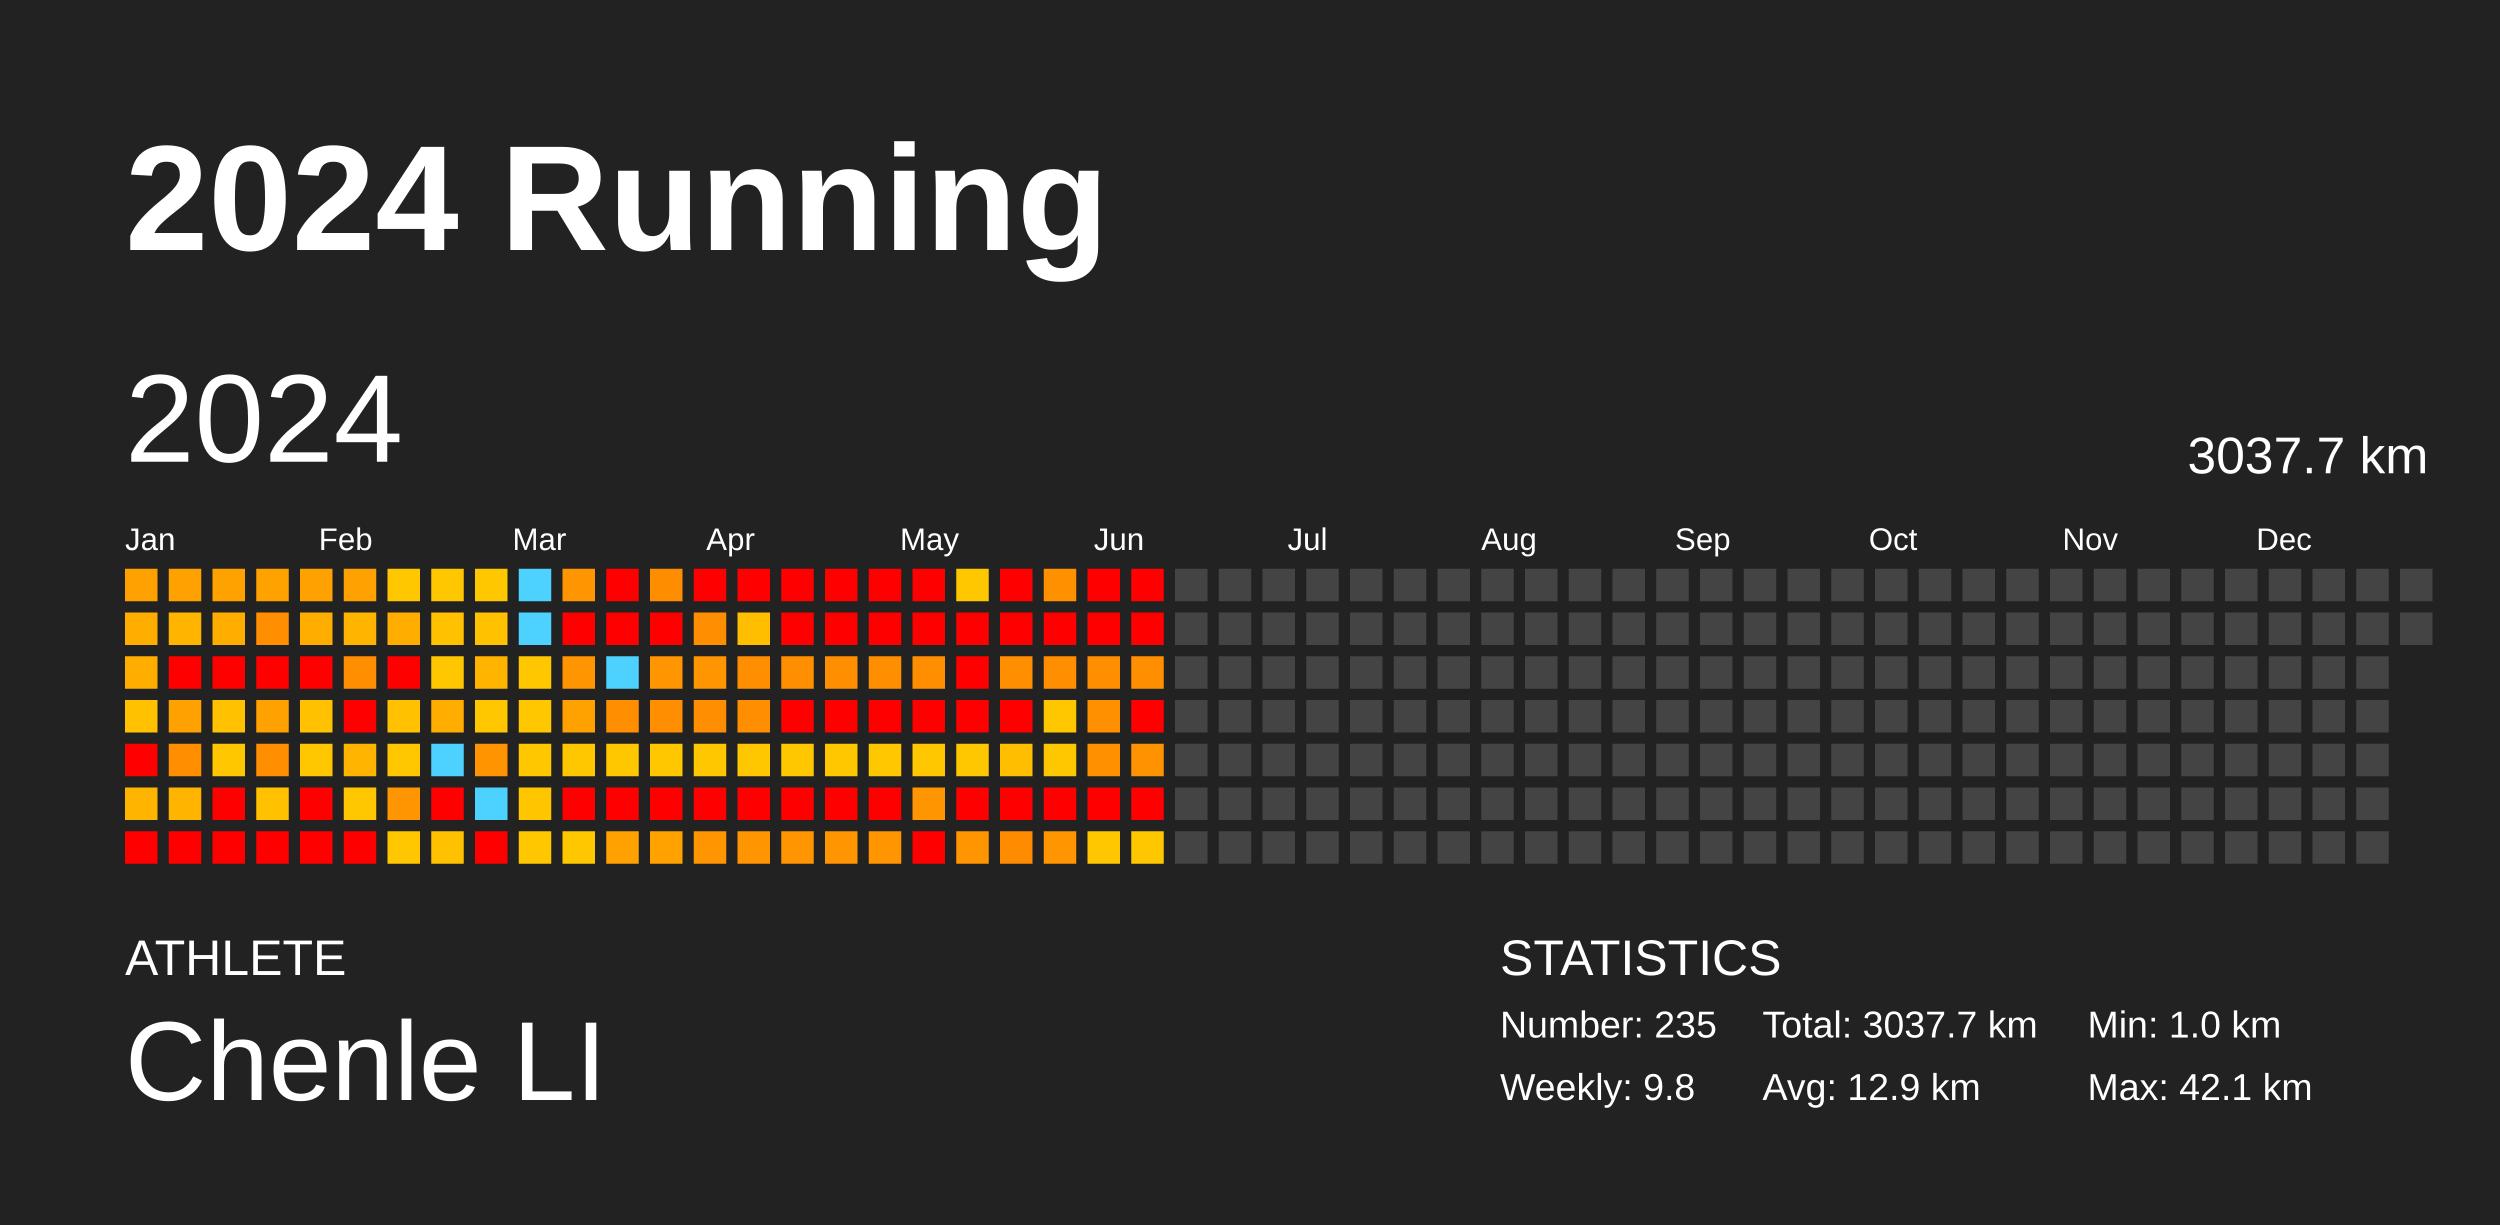
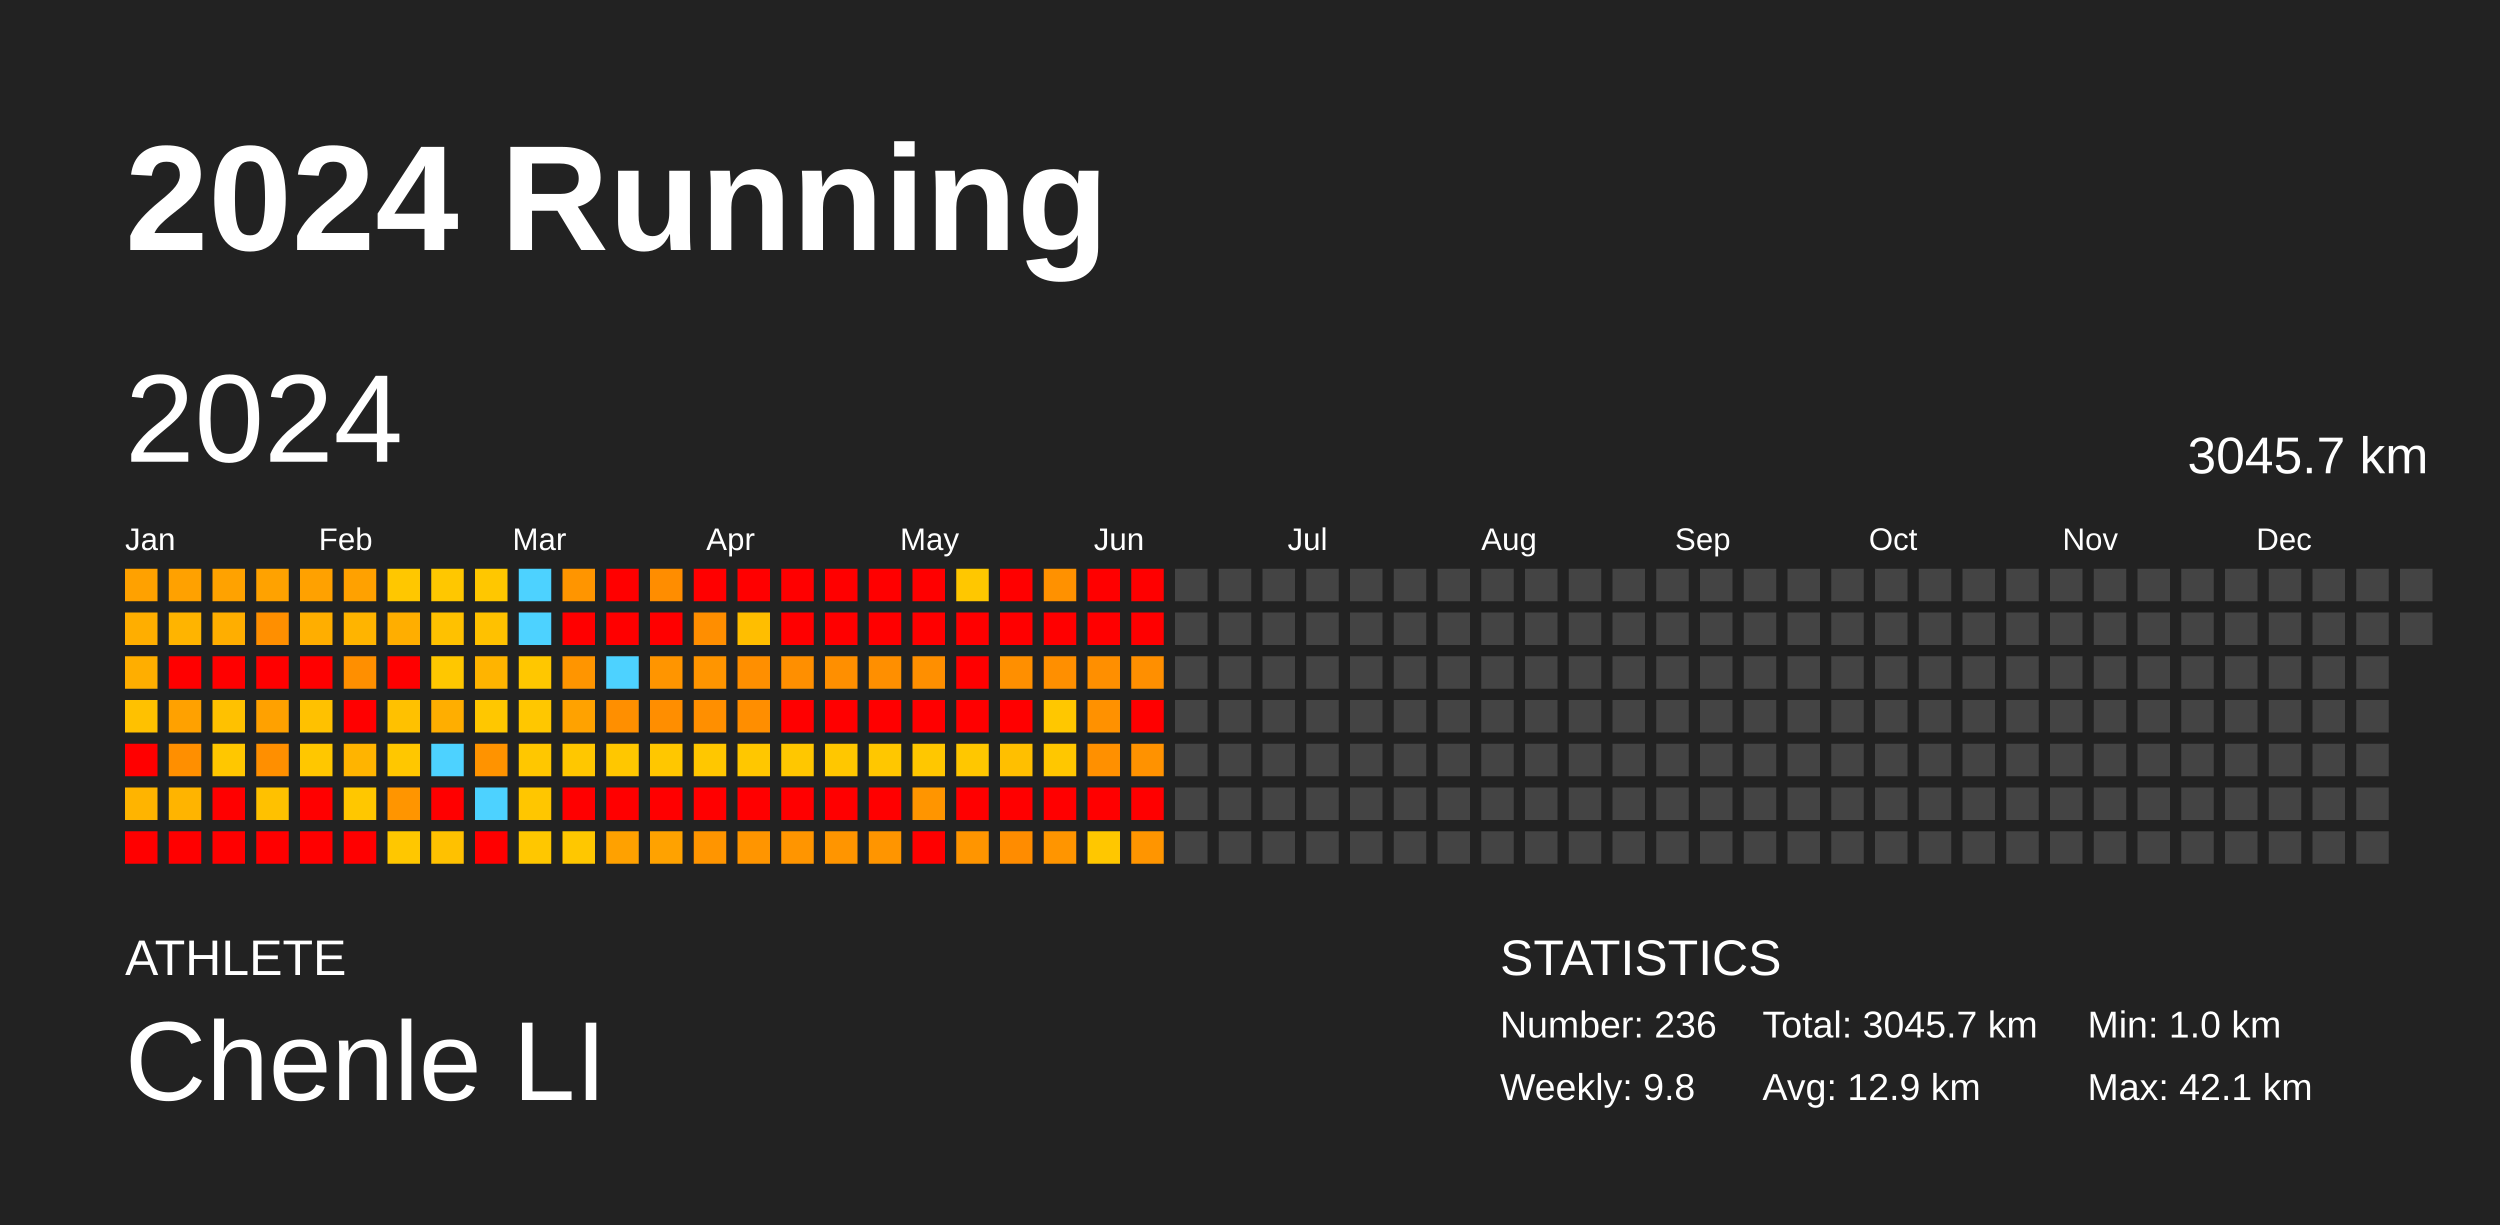
<svg xmlns="http://www.w3.org/2000/svg" baseProfile="full" height="98mm" version="1.1" viewBox="0,0,200,98" width="200mm">
  <defs />
  <rect fill="#222222" height="98" width="200" x="0" y="0" />
  <text fill="#FFFFFF" style="font-size:12px; font-family:Arial; font-weight:bold;" x="10" y="20">2024 Running</text>
  <text fill="#FFFFFF" style="font-size:4px; font-family:Arial" x="10" y="78">ATHLETE</text>
  <text fill="#FFFFFF" style="font-size:9px; font-family:Arial" x="10" y="88">Chenle LI</text>
  <text fill="#FFFFFF" style="font-size:4px; font-family:Arial" x="120" y="78">STATISTICS</text>
-   <text fill="#FFFFFF" style="font-size:3px; font-family:Arial" x="120" y="83">Number: 235</text>
+   <text fill="#FFFFFF" style="font-size:3px; font-family:Arial" x="120" y="83">Number: 236</text>
  <text fill="#FFFFFF" style="font-size:3px; font-family:Arial" x="120" y="88">Weekly: 9.8</text>
-   <text fill="#FFFFFF" style="font-size:3px; font-family:Arial" x="141" y="83">Total: 3037.7 km</text>
+   <text fill="#FFFFFF" style="font-size:3px; font-family:Arial" x="141" y="83">Total: 3045.7 km</text>
  <text fill="#FFFFFF" style="font-size:3px; font-family:Arial" x="141" y="88">Avg: 12.9 km</text>
  <text fill="#FFFFFF" style="font-size:3px; font-family:Arial" x="167" y="83">Min: 1.0 km</text>
  <text fill="#FFFFFF" style="font-size:3px; font-family:Arial" x="167" y="88">Max: 42.1 km</text>
  <text dominant-baseline="hanging" fill="#FFFFFF" style="font-size:10.0px; font-family:Arial;" x="10" y="30">2024</text>
-   <text dominant-baseline="hanging" fill="#FFFFFF" style="font-size:4.125px; font-family:Arial;" x="175" y="35">3037.7 km</text>
+   <text dominant-baseline="hanging" fill="#FFFFFF" style="font-size:4.125px; font-family:Arial;" x="175" y="35">3045.7 km</text>
  <text fill="#FFFFFF" style="font-size:2.5px; font-family:Arial" x="10.0" y="44">Jan</text>
  <text fill="#FFFFFF" style="font-size:2.5px; font-family:Arial" x="25.5" y="44">Feb</text>
  <text fill="#FFFFFF" style="font-size:2.5px; font-family:Arial" x="41.0" y="44">Mar</text>
  <text fill="#FFFFFF" style="font-size:2.5px; font-family:Arial" x="56.5" y="44">Apr</text>
  <text fill="#FFFFFF" style="font-size:2.5px; font-family:Arial" x="72.0" y="44">May</text>
  <text fill="#FFFFFF" style="font-size:2.5px; font-family:Arial" x="87.5" y="44">Jun</text>
  <text fill="#FFFFFF" style="font-size:2.5px; font-family:Arial" x="103.0" y="44">Jul</text>
  <text fill="#FFFFFF" style="font-size:2.5px; font-family:Arial" x="118.5" y="44">Aug</text>
  <text fill="#FFFFFF" style="font-size:2.5px; font-family:Arial" x="134.0" y="44">Sep</text>
  <text fill="#FFFFFF" style="font-size:2.5px; font-family:Arial" x="149.5" y="44">Oct</text>
  <text fill="#FFFFFF" style="font-size:2.5px; font-family:Arial" x="165.0" y="44">Nov</text>
  <text fill="#FFFFFF" style="font-size:2.5px; font-family:Arial" x="180.5" y="44">Dec</text>
  <rect fill="#ffa100" height="2.6" width="2.6" x="10.0" y="45.5" />
  <rect fill="#ffae00" height="2.6" width="2.6" x="10.0" y="49.0" />
  <rect fill="#ffae00" height="2.6" width="2.6" x="10.0" y="52.5" />
  <rect fill="#ffc100" height="2.6" width="2.6" x="10.0" y="56.0" />
  <rect fill="red" height="2.6" width="2.6" x="10.0" y="59.5" />
  <rect fill="#ffb400" height="2.6" width="2.6" x="10.0" y="63.0" />
  <rect fill="red" height="2.6" width="2.6" x="10.0" y="66.5" />
  <rect fill="#ffa100" height="2.6" width="2.6" x="13.5" y="45.5" />
  <rect fill="#ffb400" height="2.6" width="2.6" x="13.5" y="49.0" />
  <rect fill="red" height="2.6" width="2.6" x="13.5" y="52.5" />
  <rect fill="#ffa100" height="2.6" width="2.6" x="13.5" y="56.0" />
  <rect fill="#ff8f00" height="2.6" width="2.6" x="13.5" y="59.5" />
  <rect fill="#ffb400" height="2.6" width="2.6" x="13.5" y="63.0" />
  <rect fill="red" height="2.6" width="2.6" x="13.5" y="66.5" />
  <rect fill="#ffa200" height="2.6" width="2.6" x="17.0" y="45.5" />
  <rect fill="#ffae00" height="2.6" width="2.6" x="17.0" y="49.0" />
  <rect fill="red" height="2.6" width="2.6" x="17.0" y="52.5" />
  <rect fill="#ffc100" height="2.6" width="2.6" x="17.0" y="56.0" />
  <rect fill="#ffc700" height="2.6" width="2.6" x="17.0" y="59.5" />
  <rect fill="red" height="2.6" width="2.6" x="17.0" y="63.0" />
  <rect fill="red" height="2.6" width="2.6" x="17.0" y="66.5" />
  <rect fill="#ffa200" height="2.6" width="2.6" x="20.5" y="45.5" />
  <rect fill="#ff8f00" height="2.6" width="2.6" x="20.5" y="49.0" />
  <rect fill="red" height="2.6" width="2.6" x="20.5" y="52.5" />
  <rect fill="#ffa100" height="2.6" width="2.6" x="20.5" y="56.0" />
  <rect fill="#ff8f00" height="2.6" width="2.6" x="20.5" y="59.5" />
  <rect fill="#ffc100" height="2.6" width="2.6" x="20.5" y="63.0" />
  <rect fill="red" height="2.6" width="2.6" x="20.5" y="66.5" />
  <rect fill="#ffa100" height="2.6" width="2.6" x="24.0" y="45.5" />
  <rect fill="#ffae00" height="2.6" width="2.6" x="24.0" y="49.0" />
  <rect fill="red" height="2.6" width="2.6" x="24.0" y="52.5" />
  <rect fill="#ffc100" height="2.6" width="2.6" x="24.0" y="56.0" />
  <rect fill="#ffc700" height="2.6" width="2.6" x="24.0" y="59.5" />
  <rect fill="red" height="2.6" width="2.6" x="24.0" y="63.0" />
  <rect fill="red" height="2.6" width="2.6" x="24.0" y="66.5" />
  <rect fill="#ffa100" height="2.6" width="2.6" x="27.5" y="45.5" />
  <rect fill="#ffb400" height="2.6" width="2.6" x="27.5" y="49.0" />
  <rect fill="#ff8f00" height="2.6" width="2.6" x="27.5" y="52.5" />
  <rect fill="red" height="2.6" width="2.6" x="27.5" y="56.0" />
  <rect fill="#ffb400" height="2.6" width="2.6" x="27.5" y="59.5" />
  <rect fill="#ffc700" height="2.6" width="2.6" x="27.5" y="63.0" />
  <rect fill="red" height="2.6" width="2.6" x="27.5" y="66.5" />
  <rect fill="#ffc700" height="2.6" width="2.6" x="31.0" y="45.5" />
  <rect fill="#ffae00" height="2.6" width="2.6" x="31.0" y="49.0" />
  <rect fill="red" height="2.6" width="2.6" x="31.0" y="52.5" />
  <rect fill="#ffc100" height="2.6" width="2.6" x="31.0" y="56.0" />
  <rect fill="#ffc700" height="2.6" width="2.6" x="31.0" y="59.5" />
  <rect fill="#ff9500" height="2.6" width="2.6" x="31.0" y="63.0" />
  <rect fill="#ffc700" height="2.6" width="2.6" x="31.0" y="66.5" />
  <rect fill="#ffc700" height="2.6" width="2.6" x="34.5" y="45.5" />
  <rect fill="#ffc100" height="2.6" width="2.6" x="34.5" y="49.0" />
  <rect fill="#ffc700" height="2.6" width="2.6" x="34.5" y="52.5" />
  <rect fill="#ffae00" height="2.6" width="2.6" x="34.5" y="56.0" />
  <rect fill="#4dd2ff" height="2.6" width="2.6" x="34.5" y="59.5" />
  <rect fill="red" height="2.6" width="2.6" x="34.5" y="63.0" />
  <rect fill="#ffc100" height="2.6" width="2.6" x="34.5" y="66.5" />
  <rect fill="#ffc700" height="2.6" width="2.6" x="38.0" y="45.5" />
  <rect fill="#ffc100" height="2.6" width="2.6" x="38.0" y="49.0" />
  <rect fill="#ffb400" height="2.6" width="2.6" x="38.0" y="52.5" />
  <rect fill="#ffc700" height="2.6" width="2.6" x="38.0" y="56.0" />
  <rect fill="#ff9300" height="2.6" width="2.6" x="38.0" y="59.5" />
  <rect fill="#4dd2ff" height="2.6" width="2.6" x="38.0" y="63.0" />
  <rect fill="red" height="2.6" width="2.6" x="38.0" y="66.5" />
  <rect fill="#4dd2ff" height="2.6" width="2.6" x="41.5" y="45.5" />
  <rect fill="#4dd2ff" height="2.6" width="2.6" x="41.5" y="49.0" />
  <rect fill="#ffc700" height="2.6" width="2.6" x="41.5" y="52.5" />
  <rect fill="#ffc700" height="2.6" width="2.6" x="41.5" y="56.0" />
  <rect fill="#ffc700" height="2.6" width="2.6" x="41.5" y="59.5" />
  <rect fill="#ffc600" height="2.6" width="2.6" x="41.5" y="63.0" />
  <rect fill="#ffc700" height="2.6" width="2.6" x="41.5" y="66.5" />
  <rect fill="#ff9500" height="2.6" width="2.6" x="45.0" y="45.5" />
  <rect fill="red" height="2.6" width="2.6" x="45.0" y="49.0" />
  <rect fill="#ff9500" height="2.6" width="2.6" x="45.0" y="52.5" />
  <rect fill="#ffa200" height="2.6" width="2.6" x="45.0" y="56.0" />
  <rect fill="#ffc700" height="2.6" width="2.6" x="45.0" y="59.5" />
  <rect fill="red" height="2.6" width="2.6" x="45.0" y="63.0" />
  <rect fill="#ffc700" height="2.6" width="2.6" x="45.0" y="66.5" />
  <rect fill="red" height="2.6" width="2.6" x="48.5" y="45.5" />
  <rect fill="red" height="2.6" width="2.6" x="48.5" y="49.0" />
  <rect fill="#4dd2ff" height="2.6" width="2.6" x="48.5" y="52.5" />
  <rect fill="#ff8f00" height="2.6" width="2.6" x="48.5" y="56.0" />
  <rect fill="#ffc700" height="2.6" width="2.6" x="48.5" y="59.5" />
  <rect fill="red" height="2.6" width="2.6" x="48.5" y="63.0" />
  <rect fill="#ffa100" height="2.6" width="2.6" x="48.5" y="66.5" />
  <rect fill="#ff8d00" height="2.6" width="2.6" x="52.0" y="45.5" />
  <rect fill="red" height="2.6" width="2.6" x="52.0" y="49.0" />
  <rect fill="#ff9500" height="2.6" width="2.6" x="52.0" y="52.5" />
  <rect fill="#ff8e00" height="2.6" width="2.6" x="52.0" y="56.0" />
  <rect fill="#ffc700" height="2.6" width="2.6" x="52.0" y="59.5" />
  <rect fill="red" height="2.6" width="2.6" x="52.0" y="63.0" />
  <rect fill="#ffa200" height="2.6" width="2.6" x="52.0" y="66.5" />
  <rect fill="red" height="2.6" width="2.6" x="55.5" y="45.5" />
  <rect fill="#ff8e00" height="2.6" width="2.6" x="55.5" y="49.0" />
  <rect fill="#ff9500" height="2.6" width="2.6" x="55.5" y="52.5" />
  <rect fill="#ff8f00" height="2.6" width="2.6" x="55.5" y="56.0" />
  <rect fill="#ffc700" height="2.6" width="2.6" x="55.5" y="59.5" />
  <rect fill="red" height="2.6" width="2.6" x="55.5" y="63.0" />
  <rect fill="#ff9500" height="2.6" width="2.6" x="55.5" y="66.5" />
  <rect fill="red" height="2.6" width="2.6" x="59.0" y="45.5" />
  <rect fill="#ffbe00" height="2.6" width="2.6" x="59.0" y="49.0" />
  <rect fill="#ff8f00" height="2.6" width="2.6" x="59.0" y="52.5" />
  <rect fill="#ff8e00" height="2.6" width="2.6" x="59.0" y="56.0" />
  <rect fill="#ffc700" height="2.6" width="2.6" x="59.0" y="59.5" />
  <rect fill="red" height="2.6" width="2.6" x="59.0" y="63.0" />
  <rect fill="#ff9500" height="2.6" width="2.6" x="59.0" y="66.5" />
  <rect fill="red" height="2.6" width="2.6" x="62.5" y="45.5" />
  <rect fill="red" height="2.6" width="2.6" x="62.5" y="49.0" />
  <rect fill="#ff8f00" height="2.6" width="2.6" x="62.5" y="52.5" />
  <rect fill="red" height="2.6" width="2.6" x="62.5" y="56.0" />
  <rect fill="#ffc700" height="2.6" width="2.6" x="62.5" y="59.5" />
  <rect fill="red" height="2.6" width="2.6" x="62.5" y="63.0" />
  <rect fill="#ff9500" height="2.6" width="2.6" x="62.5" y="66.5" />
  <rect fill="red" height="2.6" width="2.6" x="66.0" y="45.5" />
  <rect fill="red" height="2.6" width="2.6" x="66.0" y="49.0" />
  <rect fill="#ff8f00" height="2.6" width="2.6" x="66.0" y="52.5" />
  <rect fill="red" height="2.6" width="2.6" x="66.0" y="56.0" />
  <rect fill="#ffc700" height="2.6" width="2.6" x="66.0" y="59.5" />
  <rect fill="red" height="2.6" width="2.6" x="66.0" y="63.0" />
  <rect fill="#ff9500" height="2.6" width="2.6" x="66.0" y="66.5" />
  <rect fill="red" height="2.6" width="2.6" x="69.5" y="45.5" />
  <rect fill="red" height="2.6" width="2.6" x="69.5" y="49.0" />
  <rect fill="#ff8f00" height="2.6" width="2.6" x="69.5" y="52.5" />
  <rect fill="red" height="2.6" width="2.6" x="69.5" y="56.0" />
  <rect fill="#ffc700" height="2.6" width="2.6" x="69.5" y="59.5" />
  <rect fill="red" height="2.6" width="2.6" x="69.5" y="63.0" />
  <rect fill="#ff9500" height="2.6" width="2.6" x="69.5" y="66.5" />
  <rect fill="red" height="2.6" width="2.6" x="73.0" y="45.5" />
  <rect fill="red" height="2.6" width="2.6" x="73.0" y="49.0" />
  <rect fill="#ff8f00" height="2.6" width="2.6" x="73.0" y="52.5" />
  <rect fill="red" height="2.6" width="2.6" x="73.0" y="56.0" />
  <rect fill="#ffc700" height="2.6" width="2.6" x="73.0" y="59.5" />
  <rect fill="#ff9500" height="2.6" width="2.6" x="73.0" y="63.0" />
  <rect fill="red" height="2.6" width="2.6" x="73.0" y="66.5" />
  <rect fill="#ffc700" height="2.6" width="2.6" x="76.5" y="45.5" />
  <rect fill="red" height="2.6" width="2.6" x="76.5" y="49.0" />
  <rect fill="red" height="2.6" width="2.6" x="76.5" y="52.5" />
  <rect fill="red" height="2.6" width="2.6" x="76.5" y="56.0" />
  <rect fill="#ffc700" height="2.6" width="2.6" x="76.5" y="59.5" />
  <rect fill="red" height="2.6" width="2.6" x="76.5" y="63.0" />
  <rect fill="#ff9500" height="2.6" width="2.6" x="76.5" y="66.5" />
  <rect fill="red" height="2.6" width="2.6" x="80.0" y="45.5" />
  <rect fill="red" height="2.6" width="2.6" x="80.0" y="49.0" />
  <rect fill="#ff8f00" height="2.6" width="2.6" x="80.0" y="52.5" />
  <rect fill="red" height="2.6" width="2.6" x="80.0" y="56.0" />
  <rect fill="#ffbf00" height="2.6" width="2.6" x="80.0" y="59.5" />
  <rect fill="red" height="2.6" width="2.6" x="80.0" y="63.0" />
  <rect fill="#ff8c00" height="2.6" width="2.6" x="80.0" y="66.5" />
  <rect fill="#ff9100" height="2.6" width="2.6" x="83.5" y="45.5" />
  <rect fill="red" height="2.6" width="2.6" x="83.5" y="49.0" />
  <rect fill="#ff8f00" height="2.6" width="2.6" x="83.5" y="52.5" />
  <rect fill="#ffc700" height="2.6" width="2.6" x="83.5" y="56.0" />
  <rect fill="#ffc700" height="2.6" width="2.6" x="83.5" y="59.5" />
  <rect fill="red" height="2.6" width="2.6" x="83.5" y="63.0" />
  <rect fill="#ff9500" height="2.6" width="2.6" x="83.5" y="66.5" />
  <rect fill="red" height="2.6" width="2.6" x="87.0" y="45.5" />
  <rect fill="red" height="2.6" width="2.6" x="87.0" y="49.0" />
  <rect fill="#ff8f00" height="2.6" width="2.6" x="87.0" y="52.5" />
  <rect fill="#ff9100" height="2.6" width="2.6" x="87.0" y="56.0" />
  <rect fill="#ff9000" height="2.6" width="2.6" x="87.0" y="59.5" />
  <rect fill="red" height="2.6" width="2.6" x="87.0" y="63.0" />
  <rect fill="#ffc700" height="2.6" width="2.6" x="87.0" y="66.5" />
  <rect fill="red" height="2.6" width="2.6" x="90.5" y="45.5" />
  <rect fill="red" height="2.6" width="2.6" x="90.5" y="49.0" />
  <rect fill="#ff8f00" height="2.6" width="2.6" x="90.5" y="52.5" />
  <rect fill="red" height="2.6" width="2.6" x="90.5" y="56.0" />
  <rect fill="#ff9200" height="2.6" width="2.6" x="90.5" y="59.5" />
  <rect fill="red" height="2.6" width="2.6" x="90.5" y="63.0" />
-   <rect fill="#ffc700" height="2.6" width="2.6" x="90.5" y="66.5" />
+   <rect fill="#ff9500" height="2.6" width="2.6" x="90.5" y="66.5" />
  <rect fill="#444444" height="2.6" width="2.6" x="94.0" y="45.5" />
  <rect fill="#444444" height="2.6" width="2.6" x="94.0" y="49.0" />
  <rect fill="#444444" height="2.6" width="2.6" x="94.0" y="52.5" />
  <rect fill="#444444" height="2.6" width="2.6" x="94.0" y="56.0" />
  <rect fill="#444444" height="2.6" width="2.6" x="94.0" y="59.5" />
  <rect fill="#444444" height="2.6" width="2.6" x="94.0" y="63.0" />
  <rect fill="#444444" height="2.6" width="2.6" x="94.0" y="66.5" />
  <rect fill="#444444" height="2.6" width="2.6" x="97.5" y="45.5" />
  <rect fill="#444444" height="2.6" width="2.6" x="97.5" y="49.0" />
  <rect fill="#444444" height="2.6" width="2.6" x="97.5" y="52.5" />
  <rect fill="#444444" height="2.6" width="2.6" x="97.5" y="56.0" />
  <rect fill="#444444" height="2.6" width="2.6" x="97.5" y="59.5" />
  <rect fill="#444444" height="2.6" width="2.6" x="97.5" y="63.0" />
  <rect fill="#444444" height="2.6" width="2.6" x="97.5" y="66.5" />
  <rect fill="#444444" height="2.6" width="2.6" x="101.0" y="45.5" />
  <rect fill="#444444" height="2.6" width="2.6" x="101.0" y="49.0" />
  <rect fill="#444444" height="2.6" width="2.6" x="101.0" y="52.5" />
  <rect fill="#444444" height="2.6" width="2.6" x="101.0" y="56.0" />
  <rect fill="#444444" height="2.6" width="2.6" x="101.0" y="59.5" />
  <rect fill="#444444" height="2.6" width="2.6" x="101.0" y="63.0" />
  <rect fill="#444444" height="2.6" width="2.6" x="101.0" y="66.5" />
  <rect fill="#444444" height="2.6" width="2.6" x="104.5" y="45.5" />
  <rect fill="#444444" height="2.6" width="2.6" x="104.5" y="49.0" />
  <rect fill="#444444" height="2.6" width="2.6" x="104.5" y="52.5" />
  <rect fill="#444444" height="2.6" width="2.6" x="104.5" y="56.0" />
  <rect fill="#444444" height="2.6" width="2.6" x="104.5" y="59.5" />
  <rect fill="#444444" height="2.6" width="2.6" x="104.5" y="63.0" />
  <rect fill="#444444" height="2.6" width="2.6" x="104.5" y="66.5" />
  <rect fill="#444444" height="2.6" width="2.6" x="108.0" y="45.5" />
  <rect fill="#444444" height="2.6" width="2.6" x="108.0" y="49.0" />
  <rect fill="#444444" height="2.6" width="2.6" x="108.0" y="52.5" />
  <rect fill="#444444" height="2.6" width="2.6" x="108.0" y="56.0" />
  <rect fill="#444444" height="2.6" width="2.6" x="108.0" y="59.5" />
  <rect fill="#444444" height="2.6" width="2.6" x="108.0" y="63.0" />
  <rect fill="#444444" height="2.6" width="2.6" x="108.0" y="66.5" />
  <rect fill="#444444" height="2.6" width="2.6" x="111.5" y="45.5" />
  <rect fill="#444444" height="2.6" width="2.6" x="111.5" y="49.0" />
  <rect fill="#444444" height="2.6" width="2.6" x="111.5" y="52.5" />
  <rect fill="#444444" height="2.6" width="2.6" x="111.5" y="56.0" />
  <rect fill="#444444" height="2.6" width="2.6" x="111.5" y="59.5" />
  <rect fill="#444444" height="2.6" width="2.6" x="111.5" y="63.0" />
  <rect fill="#444444" height="2.6" width="2.6" x="111.5" y="66.5" />
  <rect fill="#444444" height="2.6" width="2.6" x="115.0" y="45.5" />
  <rect fill="#444444" height="2.6" width="2.6" x="115.0" y="49.0" />
  <rect fill="#444444" height="2.6" width="2.6" x="115.0" y="52.5" />
  <rect fill="#444444" height="2.6" width="2.6" x="115.0" y="56.0" />
  <rect fill="#444444" height="2.6" width="2.6" x="115.0" y="59.5" />
  <rect fill="#444444" height="2.6" width="2.6" x="115.0" y="63.0" />
  <rect fill="#444444" height="2.6" width="2.6" x="115.0" y="66.5" />
  <rect fill="#444444" height="2.6" width="2.6" x="118.5" y="45.5" />
  <rect fill="#444444" height="2.6" width="2.6" x="118.5" y="49.0" />
  <rect fill="#444444" height="2.6" width="2.6" x="118.5" y="52.5" />
  <rect fill="#444444" height="2.6" width="2.6" x="118.5" y="56.0" />
  <rect fill="#444444" height="2.6" width="2.6" x="118.5" y="59.5" />
  <rect fill="#444444" height="2.6" width="2.6" x="118.5" y="63.0" />
  <rect fill="#444444" height="2.6" width="2.6" x="118.5" y="66.5" />
  <rect fill="#444444" height="2.6" width="2.6" x="122.0" y="45.5" />
  <rect fill="#444444" height="2.6" width="2.6" x="122.0" y="49.0" />
  <rect fill="#444444" height="2.6" width="2.6" x="122.0" y="52.5" />
  <rect fill="#444444" height="2.6" width="2.6" x="122.0" y="56.0" />
  <rect fill="#444444" height="2.6" width="2.6" x="122.0" y="59.5" />
  <rect fill="#444444" height="2.6" width="2.6" x="122.0" y="63.0" />
  <rect fill="#444444" height="2.6" width="2.6" x="122.0" y="66.5" />
  <rect fill="#444444" height="2.6" width="2.6" x="125.5" y="45.5" />
  <rect fill="#444444" height="2.6" width="2.6" x="125.5" y="49.0" />
  <rect fill="#444444" height="2.6" width="2.6" x="125.5" y="52.5" />
  <rect fill="#444444" height="2.6" width="2.6" x="125.5" y="56.0" />
  <rect fill="#444444" height="2.6" width="2.6" x="125.5" y="59.5" />
  <rect fill="#444444" height="2.6" width="2.6" x="125.5" y="63.0" />
  <rect fill="#444444" height="2.6" width="2.6" x="125.5" y="66.5" />
  <rect fill="#444444" height="2.6" width="2.6" x="129.0" y="45.5" />
  <rect fill="#444444" height="2.6" width="2.6" x="129.0" y="49.0" />
  <rect fill="#444444" height="2.6" width="2.6" x="129.0" y="52.5" />
  <rect fill="#444444" height="2.6" width="2.6" x="129.0" y="56.0" />
  <rect fill="#444444" height="2.6" width="2.6" x="129.0" y="59.5" />
  <rect fill="#444444" height="2.6" width="2.6" x="129.0" y="63.0" />
  <rect fill="#444444" height="2.6" width="2.6" x="129.0" y="66.5" />
  <rect fill="#444444" height="2.6" width="2.6" x="132.5" y="45.5" />
  <rect fill="#444444" height="2.6" width="2.6" x="132.5" y="49.0" />
  <rect fill="#444444" height="2.6" width="2.6" x="132.5" y="52.5" />
  <rect fill="#444444" height="2.6" width="2.6" x="132.5" y="56.0" />
  <rect fill="#444444" height="2.6" width="2.6" x="132.5" y="59.5" />
  <rect fill="#444444" height="2.6" width="2.6" x="132.5" y="63.0" />
  <rect fill="#444444" height="2.6" width="2.6" x="132.5" y="66.5" />
  <rect fill="#444444" height="2.6" width="2.6" x="136.0" y="45.5" />
  <rect fill="#444444" height="2.6" width="2.6" x="136.0" y="49.0" />
  <rect fill="#444444" height="2.6" width="2.6" x="136.0" y="52.5" />
  <rect fill="#444444" height="2.6" width="2.6" x="136.0" y="56.0" />
  <rect fill="#444444" height="2.6" width="2.6" x="136.0" y="59.5" />
  <rect fill="#444444" height="2.6" width="2.6" x="136.0" y="63.0" />
  <rect fill="#444444" height="2.6" width="2.6" x="136.0" y="66.5" />
  <rect fill="#444444" height="2.6" width="2.6" x="139.5" y="45.5" />
  <rect fill="#444444" height="2.6" width="2.6" x="139.5" y="49.0" />
  <rect fill="#444444" height="2.6" width="2.6" x="139.5" y="52.5" />
  <rect fill="#444444" height="2.6" width="2.6" x="139.5" y="56.0" />
  <rect fill="#444444" height="2.6" width="2.6" x="139.5" y="59.5" />
  <rect fill="#444444" height="2.6" width="2.6" x="139.5" y="63.0" />
  <rect fill="#444444" height="2.6" width="2.6" x="139.5" y="66.5" />
  <rect fill="#444444" height="2.6" width="2.6" x="143.0" y="45.5" />
  <rect fill="#444444" height="2.6" width="2.6" x="143.0" y="49.0" />
  <rect fill="#444444" height="2.6" width="2.6" x="143.0" y="52.5" />
  <rect fill="#444444" height="2.6" width="2.6" x="143.0" y="56.0" />
  <rect fill="#444444" height="2.6" width="2.6" x="143.0" y="59.5" />
  <rect fill="#444444" height="2.6" width="2.6" x="143.0" y="63.0" />
  <rect fill="#444444" height="2.6" width="2.6" x="143.0" y="66.5" />
  <rect fill="#444444" height="2.6" width="2.6" x="146.5" y="45.5" />
  <rect fill="#444444" height="2.6" width="2.6" x="146.5" y="49.0" />
  <rect fill="#444444" height="2.6" width="2.6" x="146.5" y="52.5" />
  <rect fill="#444444" height="2.6" width="2.6" x="146.5" y="56.0" />
  <rect fill="#444444" height="2.6" width="2.6" x="146.5" y="59.5" />
  <rect fill="#444444" height="2.6" width="2.6" x="146.5" y="63.0" />
  <rect fill="#444444" height="2.6" width="2.6" x="146.5" y="66.5" />
  <rect fill="#444444" height="2.6" width="2.6" x="150.0" y="45.5" />
  <rect fill="#444444" height="2.6" width="2.6" x="150.0" y="49.0" />
  <rect fill="#444444" height="2.6" width="2.6" x="150.0" y="52.5" />
  <rect fill="#444444" height="2.6" width="2.6" x="150.0" y="56.0" />
  <rect fill="#444444" height="2.6" width="2.6" x="150.0" y="59.5" />
  <rect fill="#444444" height="2.6" width="2.6" x="150.0" y="63.0" />
  <rect fill="#444444" height="2.6" width="2.6" x="150.0" y="66.5" />
  <rect fill="#444444" height="2.6" width="2.6" x="153.5" y="45.5" />
  <rect fill="#444444" height="2.6" width="2.6" x="153.5" y="49.0" />
  <rect fill="#444444" height="2.6" width="2.6" x="153.5" y="52.5" />
  <rect fill="#444444" height="2.6" width="2.6" x="153.5" y="56.0" />
  <rect fill="#444444" height="2.6" width="2.6" x="153.5" y="59.5" />
  <rect fill="#444444" height="2.6" width="2.6" x="153.5" y="63.0" />
  <rect fill="#444444" height="2.6" width="2.6" x="153.5" y="66.5" />
  <rect fill="#444444" height="2.6" width="2.6" x="157.0" y="45.5" />
  <rect fill="#444444" height="2.6" width="2.6" x="157.0" y="49.0" />
  <rect fill="#444444" height="2.6" width="2.6" x="157.0" y="52.5" />
  <rect fill="#444444" height="2.6" width="2.6" x="157.0" y="56.0" />
  <rect fill="#444444" height="2.6" width="2.6" x="157.0" y="59.5" />
  <rect fill="#444444" height="2.6" width="2.6" x="157.0" y="63.0" />
  <rect fill="#444444" height="2.6" width="2.6" x="157.0" y="66.5" />
  <rect fill="#444444" height="2.6" width="2.6" x="160.5" y="45.5" />
  <rect fill="#444444" height="2.6" width="2.6" x="160.5" y="49.0" />
  <rect fill="#444444" height="2.6" width="2.6" x="160.5" y="52.5" />
  <rect fill="#444444" height="2.6" width="2.6" x="160.5" y="56.0" />
  <rect fill="#444444" height="2.6" width="2.6" x="160.5" y="59.5" />
  <rect fill="#444444" height="2.6" width="2.6" x="160.5" y="63.0" />
  <rect fill="#444444" height="2.6" width="2.6" x="160.5" y="66.5" />
  <rect fill="#444444" height="2.6" width="2.6" x="164.0" y="45.5" />
  <rect fill="#444444" height="2.6" width="2.6" x="164.0" y="49.0" />
  <rect fill="#444444" height="2.6" width="2.6" x="164.0" y="52.5" />
  <rect fill="#444444" height="2.6" width="2.6" x="164.0" y="56.0" />
  <rect fill="#444444" height="2.6" width="2.6" x="164.0" y="59.5" />
  <rect fill="#444444" height="2.6" width="2.6" x="164.0" y="63.0" />
  <rect fill="#444444" height="2.6" width="2.6" x="164.0" y="66.5" />
  <rect fill="#444444" height="2.6" width="2.6" x="167.5" y="45.5" />
  <rect fill="#444444" height="2.6" width="2.6" x="167.5" y="49.0" />
  <rect fill="#444444" height="2.6" width="2.6" x="167.5" y="52.5" />
  <rect fill="#444444" height="2.6" width="2.6" x="167.5" y="56.0" />
  <rect fill="#444444" height="2.6" width="2.6" x="167.5" y="59.5" />
  <rect fill="#444444" height="2.6" width="2.6" x="167.5" y="63.0" />
  <rect fill="#444444" height="2.6" width="2.6" x="167.5" y="66.5" />
  <rect fill="#444444" height="2.6" width="2.6" x="171.0" y="45.5" />
  <rect fill="#444444" height="2.6" width="2.6" x="171.0" y="49.0" />
  <rect fill="#444444" height="2.6" width="2.6" x="171.0" y="52.5" />
  <rect fill="#444444" height="2.6" width="2.6" x="171.0" y="56.0" />
  <rect fill="#444444" height="2.6" width="2.6" x="171.0" y="59.5" />
  <rect fill="#444444" height="2.6" width="2.6" x="171.0" y="63.0" />
  <rect fill="#444444" height="2.6" width="2.6" x="171.0" y="66.5" />
  <rect fill="#444444" height="2.6" width="2.6" x="174.5" y="45.5" />
  <rect fill="#444444" height="2.6" width="2.6" x="174.5" y="49.0" />
  <rect fill="#444444" height="2.6" width="2.6" x="174.5" y="52.5" />
  <rect fill="#444444" height="2.6" width="2.6" x="174.5" y="56.0" />
  <rect fill="#444444" height="2.6" width="2.6" x="174.5" y="59.5" />
  <rect fill="#444444" height="2.6" width="2.6" x="174.5" y="63.0" />
  <rect fill="#444444" height="2.6" width="2.6" x="174.5" y="66.5" />
  <rect fill="#444444" height="2.6" width="2.6" x="178.0" y="45.5" />
  <rect fill="#444444" height="2.6" width="2.6" x="178.0" y="49.0" />
  <rect fill="#444444" height="2.6" width="2.6" x="178.0" y="52.5" />
  <rect fill="#444444" height="2.6" width="2.6" x="178.0" y="56.0" />
  <rect fill="#444444" height="2.6" width="2.6" x="178.0" y="59.5" />
  <rect fill="#444444" height="2.6" width="2.6" x="178.0" y="63.0" />
  <rect fill="#444444" height="2.6" width="2.6" x="178.0" y="66.5" />
  <rect fill="#444444" height="2.6" width="2.6" x="181.5" y="45.5" />
  <rect fill="#444444" height="2.6" width="2.6" x="181.5" y="49.0" />
  <rect fill="#444444" height="2.6" width="2.6" x="181.5" y="52.5" />
  <rect fill="#444444" height="2.6" width="2.6" x="181.5" y="56.0" />
  <rect fill="#444444" height="2.6" width="2.6" x="181.5" y="59.5" />
  <rect fill="#444444" height="2.6" width="2.6" x="181.5" y="63.0" />
  <rect fill="#444444" height="2.6" width="2.6" x="181.5" y="66.5" />
  <rect fill="#444444" height="2.6" width="2.6" x="185.0" y="45.5" />
  <rect fill="#444444" height="2.6" width="2.6" x="185.0" y="49.0" />
  <rect fill="#444444" height="2.6" width="2.6" x="185.0" y="52.5" />
  <rect fill="#444444" height="2.6" width="2.6" x="185.0" y="56.0" />
  <rect fill="#444444" height="2.6" width="2.6" x="185.0" y="59.5" />
  <rect fill="#444444" height="2.6" width="2.6" x="185.0" y="63.0" />
  <rect fill="#444444" height="2.6" width="2.6" x="185.0" y="66.5" />
  <rect fill="#444444" height="2.6" width="2.6" x="188.5" y="45.5" />
  <rect fill="#444444" height="2.6" width="2.6" x="188.5" y="49.0" />
  <rect fill="#444444" height="2.6" width="2.6" x="188.5" y="52.5" />
  <rect fill="#444444" height="2.6" width="2.6" x="188.5" y="56.0" />
  <rect fill="#444444" height="2.6" width="2.6" x="188.5" y="59.5" />
  <rect fill="#444444" height="2.6" width="2.6" x="188.5" y="63.0" />
  <rect fill="#444444" height="2.6" width="2.6" x="188.5" y="66.5" />
  <rect fill="#444444" height="2.6" width="2.6" x="192.0" y="45.5" />
  <rect fill="#444444" height="2.6" width="2.6" x="192.0" y="49.0" />
</svg>
